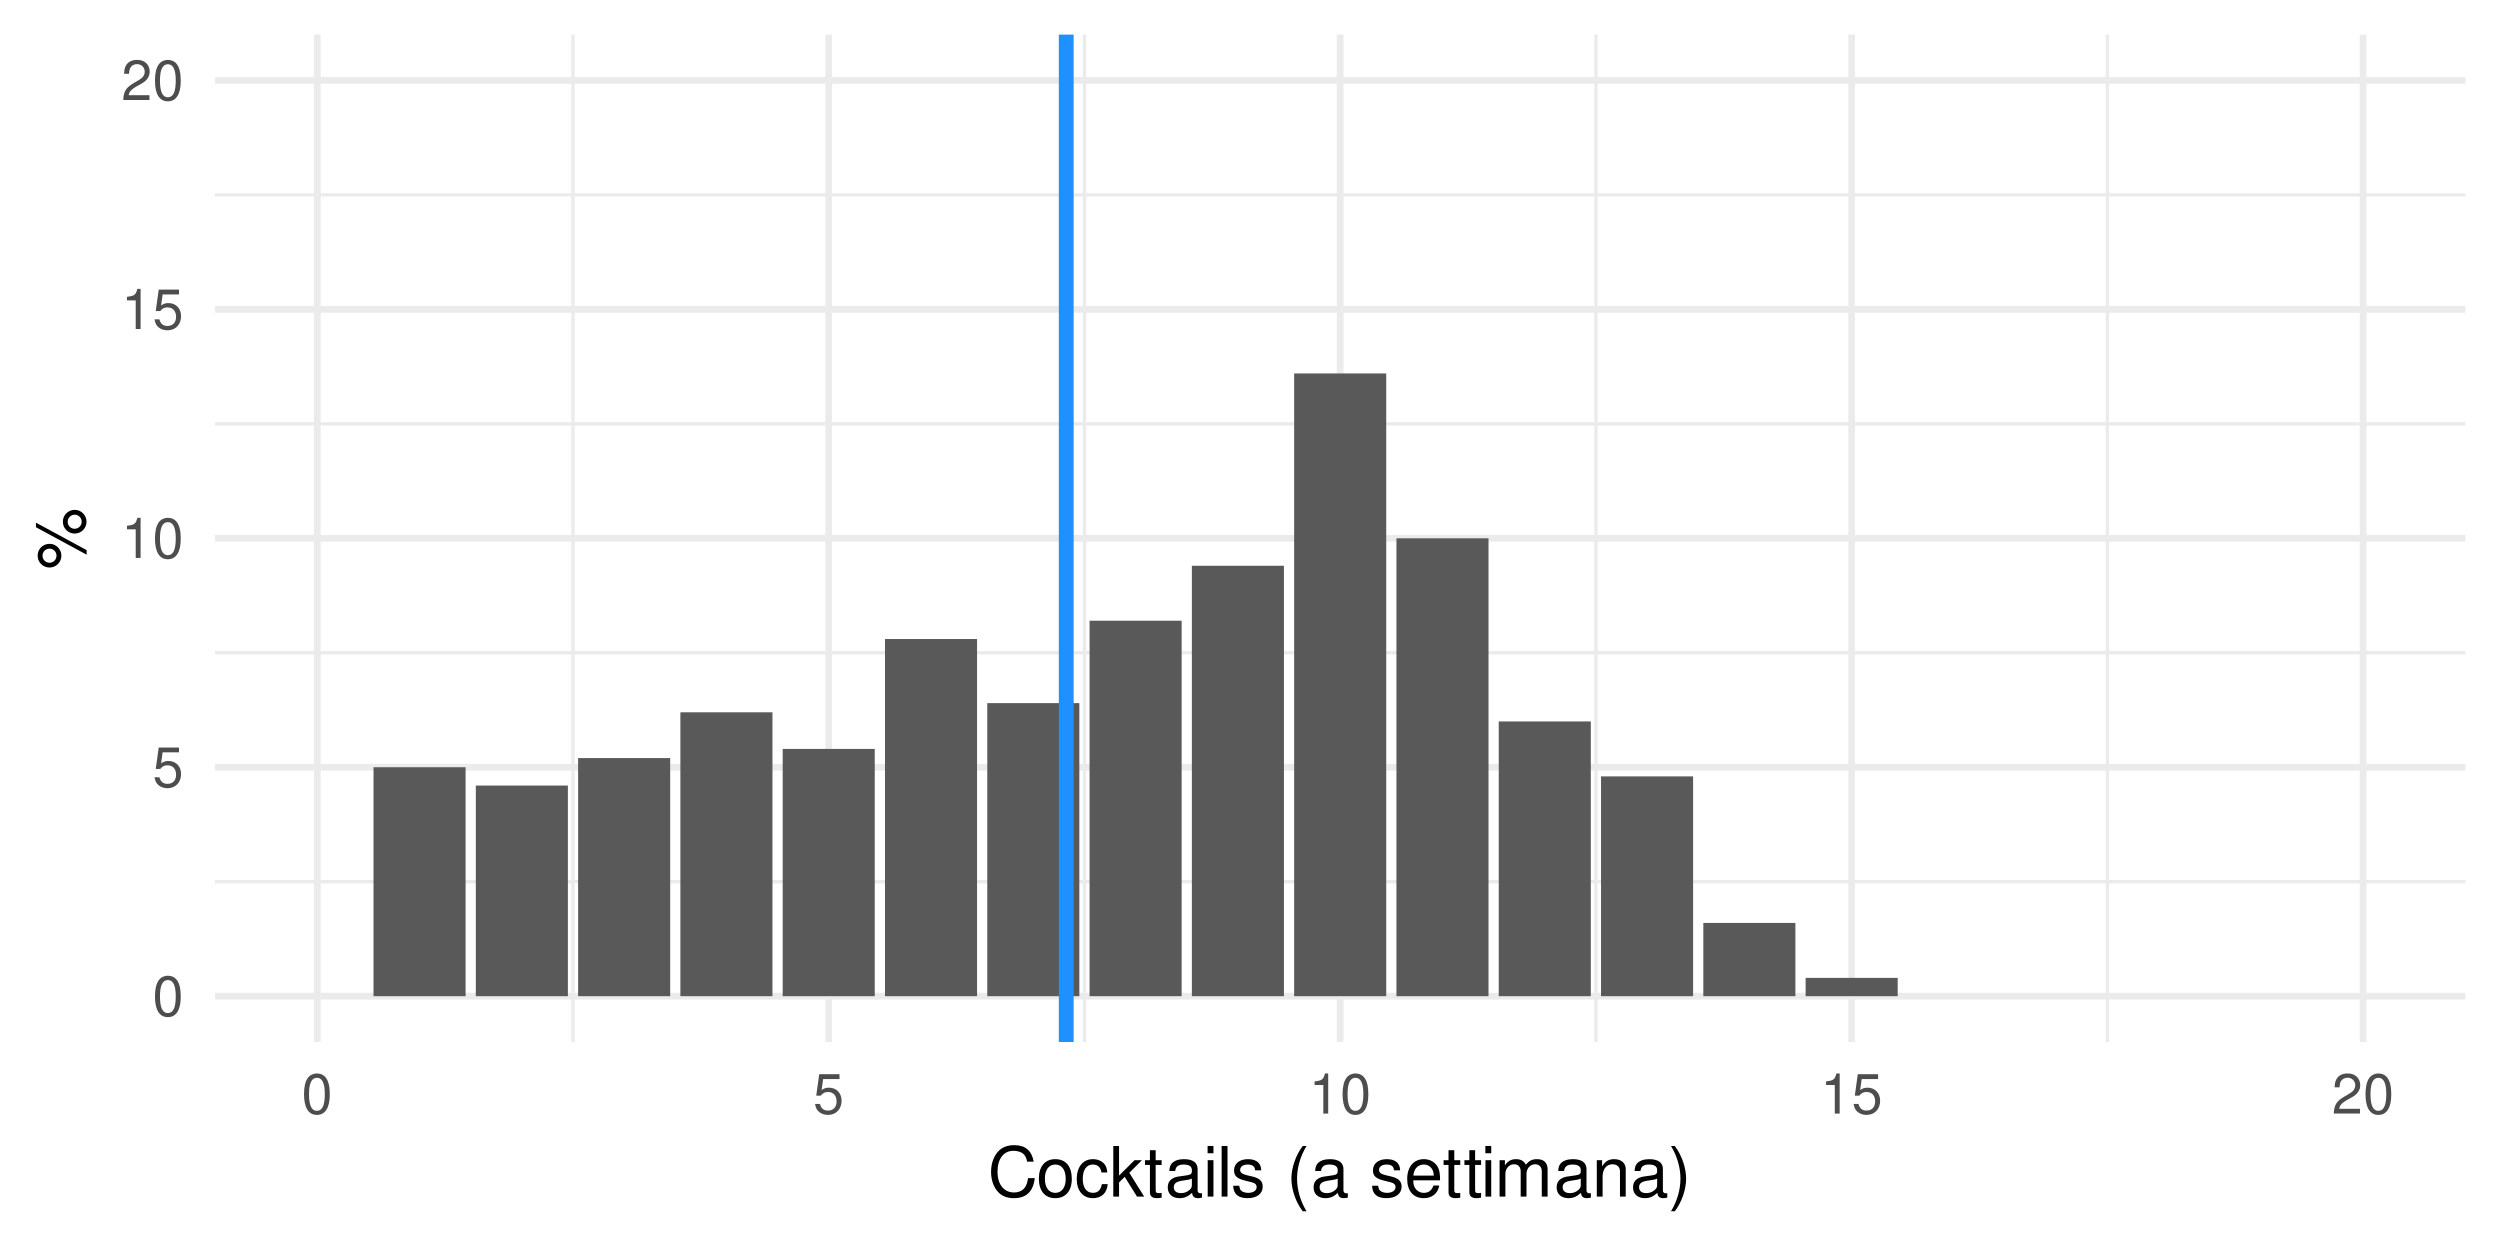
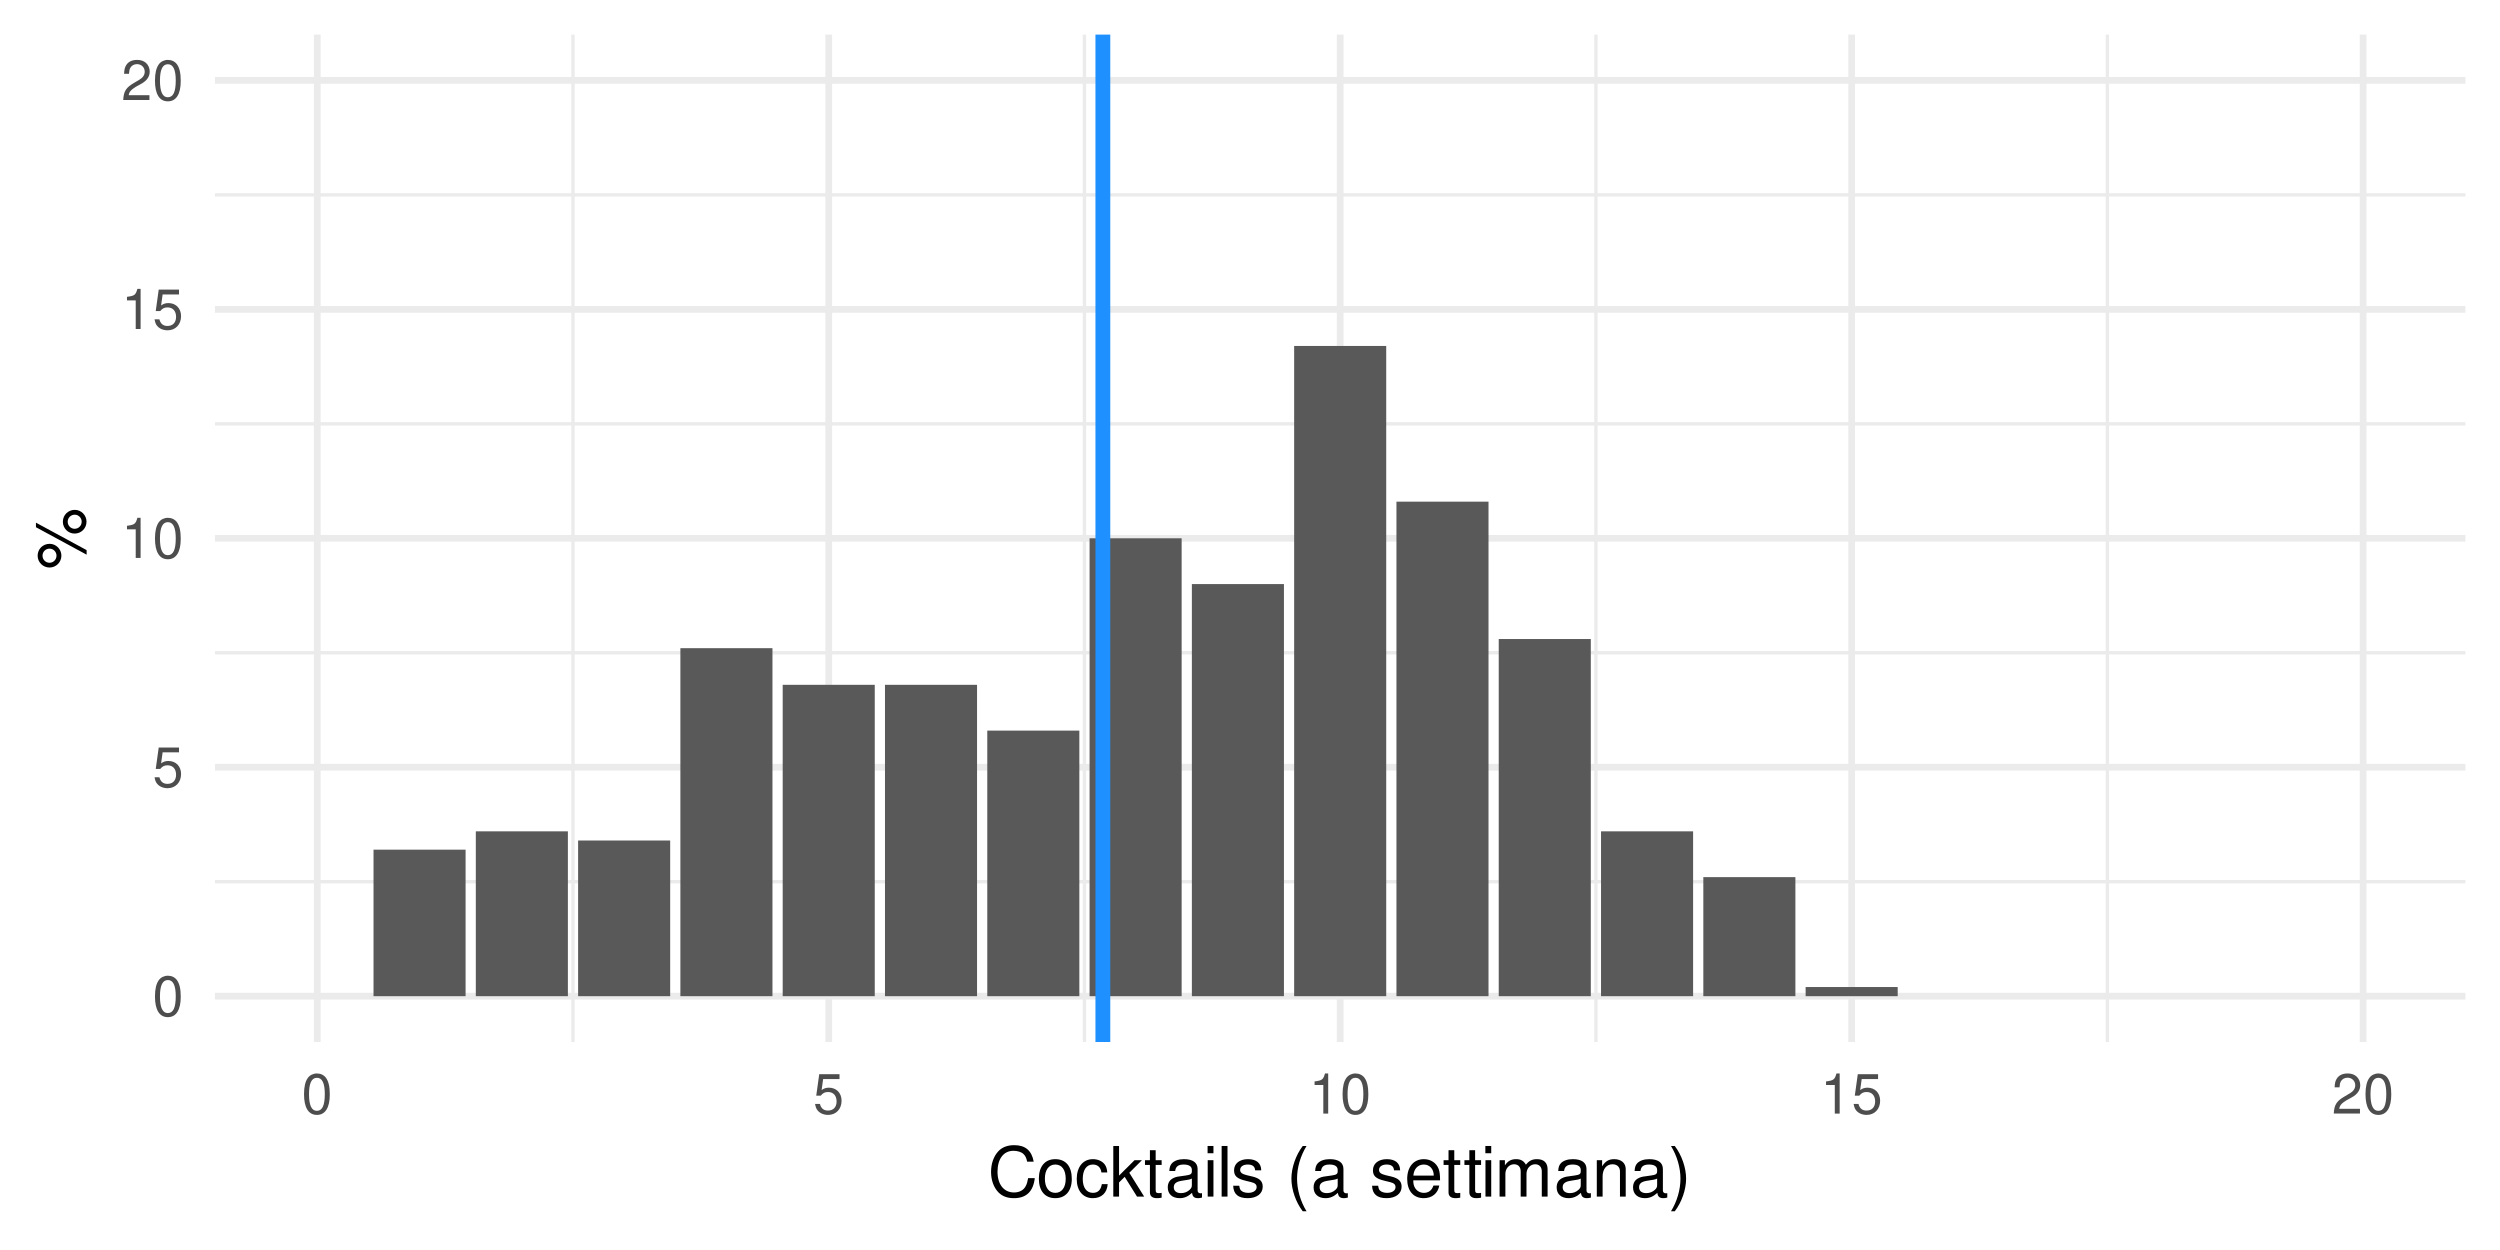
<svg xmlns="http://www.w3.org/2000/svg" xmlns:xlink="http://www.w3.org/1999/xlink" width="720pt" height="360pt" viewBox="0 0 720 360" version="1.1">
  <defs>
    <g>
      <symbol overflow="visible" id="glyph0-0">
        <path style="stroke:none;" d="" />
      </symbol>
      <symbol overflow="visible" id="glyph0-1">
        <path style="stroke:none;" d="M 4.406 -11.562 C 3.344 -11.562 2.391 -11.094 1.797 -10.297 C 1.062 -9.281 0.688 -7.75 0.688 -5.594 C 0.688 -1.703 1.969 0.375 4.406 0.375 C 6.797 0.375 8.109 -1.703 8.109 -5.5 C 8.109 -7.75 7.766 -9.25 7.016 -10.297 C 6.422 -11.109 5.469 -11.562 4.406 -11.562 Z M 4.406 -10.312 C 5.922 -10.312 6.672 -8.766 6.672 -5.625 C 6.672 -2.344 5.938 -0.797 4.375 -0.797 C 2.875 -0.797 2.125 -2.406 2.125 -5.578 C 2.125 -8.766 2.875 -10.312 4.406 -10.312 Z M 4.406 -10.312 " />
      </symbol>
      <symbol overflow="visible" id="glyph0-2">
        <path style="stroke:none;" d="M 7.609 -11.344 L 1.766 -11.344 L 0.906 -5.172 L 2.203 -5.172 C 2.859 -5.953 3.406 -6.219 4.297 -6.219 C 5.828 -6.219 6.766 -5.188 6.766 -3.5 C 6.766 -1.875 5.828 -0.875 4.281 -0.875 C 3.062 -0.875 2.297 -1.5 1.969 -2.781 L 0.562 -2.781 C 0.75 -1.859 0.906 -1.406 1.25 -0.984 C 1.891 -0.125 3.047 0.375 4.312 0.375 C 6.609 0.375 8.203 -1.297 8.203 -3.703 C 8.203 -5.938 6.719 -7.469 4.547 -7.469 C 3.75 -7.469 3.109 -7.266 2.453 -6.781 L 2.891 -9.953 L 7.609 -9.953 Z M 7.609 -11.344 " />
      </symbol>
      <symbol overflow="visible" id="glyph0-3">
        <path style="stroke:none;" d="M 4.141 -8.234 L 4.141 0 L 5.547 0 L 5.547 -11.562 L 4.625 -11.562 C 4.125 -9.797 3.812 -9.547 1.625 -9.266 L 1.625 -8.234 Z M 4.141 -8.234 " />
      </symbol>
      <symbol overflow="visible" id="glyph0-4">
        <path style="stroke:none;" d="M 8.094 -1.391 L 2.125 -1.391 C 2.266 -2.359 2.781 -2.953 4.172 -3.812 L 5.781 -4.703 C 7.359 -5.578 8.172 -6.766 8.172 -8.188 C 8.172 -9.156 7.797 -10.047 7.125 -10.672 C 6.453 -11.281 5.609 -11.562 4.547 -11.562 C 3.109 -11.562 2.031 -11.062 1.406 -10.062 C 1.016 -9.453 0.828 -8.734 0.797 -7.562 L 2.203 -7.562 C 2.25 -8.359 2.359 -8.812 2.547 -9.203 C 2.906 -9.906 3.641 -10.344 4.5 -10.344 C 5.781 -10.344 6.734 -9.406 6.734 -8.156 C 6.734 -7.234 6.203 -6.438 5.203 -5.859 L 3.734 -4.984 C 1.359 -3.625 0.672 -2.547 0.547 -0.016 L 8.094 -0.016 Z M 8.094 -1.391 " />
      </symbol>
      <symbol overflow="visible" id="glyph1-0">
        <path style="stroke:none;" d="" />
      </symbol>
      <symbol overflow="visible" id="glyph1-1">
        <path style="stroke:none;" d="M 13.234 -10.062 C 12.656 -13.266 10.812 -14.812 7.625 -14.812 C 5.656 -14.812 4.078 -14.203 3 -13 C 1.688 -11.562 0.953 -9.484 0.953 -7.125 C 0.953 -4.719 1.703 -2.656 3.062 -1.234 C 4.203 -0.078 5.641 0.453 7.547 0.453 C 11.094 0.453 13.094 -1.453 13.547 -5.312 L 11.625 -5.312 C 11.453 -4.312 11.266 -3.641 10.953 -3.062 C 10.359 -1.859 9.125 -1.188 7.562 -1.188 C 4.656 -1.188 2.812 -3.5 2.812 -7.141 C 2.812 -10.875 4.562 -13.188 7.406 -13.188 C 8.578 -13.188 9.688 -12.844 10.281 -12.266 C 10.812 -11.766 11.125 -11.156 11.344 -10.062 Z M 13.234 -10.062 " />
      </symbol>
      <symbol overflow="visible" id="glyph1-2">
        <path style="stroke:none;" d="M 5.438 -10.781 C 2.484 -10.781 0.719 -8.688 0.719 -5.156 C 0.719 -1.625 2.484 0.453 5.453 0.453 C 8.422 0.453 10.203 -1.641 10.203 -5.078 C 10.203 -8.719 8.484 -10.781 5.438 -10.781 Z M 5.453 -9.234 C 7.344 -9.234 8.453 -7.703 8.453 -5.094 C 8.453 -2.625 7.297 -1.078 5.453 -1.078 C 3.594 -1.078 2.453 -2.625 2.453 -5.156 C 2.453 -7.703 3.594 -9.234 5.453 -9.234 Z M 5.453 -9.234 " />
      </symbol>
      <symbol overflow="visible" id="glyph1-3">
        <path style="stroke:none;" d="M 9.422 -6.953 C 9.344 -7.984 9.125 -8.641 8.719 -9.219 C 8 -10.203 6.734 -10.781 5.281 -10.781 C 2.438 -10.781 0.625 -8.547 0.625 -5.062 C 0.625 -1.688 2.422 0.453 5.266 0.453 C 7.766 0.453 9.344 -1.047 9.547 -3.594 L 7.859 -3.594 C 7.578 -1.922 6.719 -1.078 5.297 -1.078 C 3.453 -1.078 2.359 -2.578 2.359 -5.062 C 2.359 -7.688 3.438 -9.234 5.266 -9.234 C 6.656 -9.234 7.547 -8.422 7.734 -6.953 Z M 9.422 -6.953 " />
      </symbol>
      <symbol overflow="visible" id="glyph1-4">
        <path style="stroke:none;" d="M 2.812 -14.578 L 1.156 -14.578 L 1.156 0 L 2.812 0 L 2.812 -4.078 L 4.438 -5.688 L 7.984 0 L 10.047 0 L 5.766 -6.859 L 9.406 -10.484 L 7.266 -10.484 L 2.812 -6.047 Z M 2.812 -14.578 " />
      </symbol>
      <symbol overflow="visible" id="glyph1-5">
        <path style="stroke:none;" d="M 5.078 -10.484 L 3.359 -10.484 L 3.359 -13.359 L 1.703 -13.359 L 1.703 -10.484 L 0.281 -10.484 L 0.281 -9.125 L 1.703 -9.125 L 1.703 -1.203 C 1.703 -0.125 2.422 0.453 3.719 0.453 C 4.156 0.453 4.516 0.422 5.078 0.312 L 5.078 -1.078 C 4.844 -1.016 4.625 -1 4.281 -1 C 3.562 -1 3.359 -1.203 3.359 -1.938 L 3.359 -9.125 L 5.078 -9.125 Z M 5.078 -10.484 " />
      </symbol>
      <symbol overflow="visible" id="glyph1-6">
        <path style="stroke:none;" d="M 10.703 -0.984 C 10.516 -0.938 10.438 -0.938 10.344 -0.938 C 9.766 -0.938 9.438 -1.234 9.438 -1.766 L 9.438 -7.922 C 9.438 -9.781 8.078 -10.781 5.5 -10.781 C 3.953 -10.781 2.734 -10.344 2.016 -9.562 C 1.547 -9.016 1.344 -8.422 1.297 -7.375 L 2.984 -7.375 C 3.125 -8.656 3.875 -9.234 5.438 -9.234 C 6.953 -9.234 7.781 -8.688 7.781 -7.688 L 7.781 -7.234 C 7.766 -6.516 7.406 -6.266 6.047 -6.078 C 3.688 -5.781 3.312 -5.703 2.688 -5.438 C 1.453 -4.922 0.844 -4 0.844 -2.641 C 0.844 -0.734 2.156 0.453 4.281 0.453 C 5.594 0.453 6.656 0 7.844 -1.078 C 7.953 0 8.484 0.453 9.562 0.453 C 9.922 0.453 10.141 0.422 10.703 0.281 Z M 7.781 -3.297 C 7.781 -2.734 7.625 -2.406 7.125 -1.938 C 6.438 -1.312 5.625 -1 4.641 -1 C 3.344 -1 2.578 -1.625 2.578 -2.688 C 2.578 -3.781 3.297 -4.344 5.094 -4.594 C 6.875 -4.844 7.219 -4.922 7.781 -5.188 Z M 7.781 -3.297 " />
      </symbol>
      <symbol overflow="visible" id="glyph1-7">
        <path style="stroke:none;" d="M 3 -10.484 L 1.344 -10.484 L 1.344 0 L 3 0 Z M 3 -14.578 L 1.312 -14.578 L 1.312 -12.484 L 3 -12.484 Z M 3 -14.578 " />
      </symbol>
      <symbol overflow="visible" id="glyph1-8">
        <path style="stroke:none;" d="M 3.047 -14.578 L 1.359 -14.578 L 1.359 0 L 3.047 0 Z M 3.047 -14.578 " />
      </symbol>
      <symbol overflow="visible" id="glyph1-9">
        <path style="stroke:none;" d="M 8.766 -7.562 C 8.734 -9.625 7.375 -10.781 4.953 -10.781 C 2.516 -10.781 0.938 -9.516 0.938 -7.578 C 0.938 -5.938 1.781 -5.156 4.266 -4.562 L 5.812 -4.188 C 6.984 -3.906 7.438 -3.484 7.438 -2.734 C 7.438 -1.734 6.453 -1.078 5 -1.078 C 4.094 -1.078 3.344 -1.344 2.922 -1.781 C 2.656 -2.078 2.547 -2.375 2.438 -3.125 L 0.688 -3.125 C 0.766 -0.703 2.125 0.453 4.859 0.453 C 7.5 0.453 9.188 -0.844 9.188 -2.859 C 9.188 -4.422 8.297 -5.281 6.219 -5.781 L 4.625 -6.156 C 3.266 -6.484 2.688 -6.922 2.688 -7.656 C 2.688 -8.641 3.547 -9.234 4.906 -9.234 C 6.234 -9.234 6.953 -8.656 7 -7.562 Z M 8.766 -7.562 " />
      </symbol>
      <symbol overflow="visible" id="glyph1-10">
        <path style="stroke:none;" d="" />
      </symbol>
      <symbol overflow="visible" id="glyph1-11">
        <path style="stroke:none;" d="M 4.719 -14.578 C 2.719 -11.953 1.453 -8.312 1.453 -5.188 C 1.453 -2.016 2.719 1.625 4.719 4.234 L 5.812 4.234 C 4.062 1.375 3.078 -1.984 3.078 -5.188 C 3.078 -8.359 4.062 -11.734 5.812 -14.578 Z M 4.719 -14.578 " />
      </symbol>
      <symbol overflow="visible" id="glyph1-12">
        <path style="stroke:none;" d="M 10.266 -4.688 C 10.266 -6.281 10.141 -7.234 9.844 -8.016 C 9.156 -9.734 7.562 -10.781 5.594 -10.781 C 2.688 -10.781 0.797 -8.562 0.797 -5.094 C 0.797 -1.641 2.594 0.453 5.562 0.453 C 7.953 0.453 9.625 -0.906 10.047 -3.188 L 8.359 -3.188 C 7.906 -1.797 6.953 -1.078 5.625 -1.078 C 4.562 -1.078 3.656 -1.562 3.094 -2.438 C 2.703 -3.047 2.562 -3.641 2.547 -4.688 Z M 2.578 -6.047 C 2.719 -7.984 3.906 -9.234 5.578 -9.234 C 7.281 -9.234 8.453 -7.922 8.453 -6.047 Z M 2.578 -6.047 " />
      </symbol>
      <symbol overflow="visible" id="glyph1-13">
        <path style="stroke:none;" d="M 1.406 -10.484 L 1.406 0 L 3.078 0 L 3.078 -6.578 C 3.078 -8.094 4.188 -9.312 5.547 -9.312 C 6.781 -9.312 7.484 -8.562 7.484 -7.219 L 7.484 0 L 9.156 0 L 9.156 -6.578 C 9.156 -8.094 10.266 -9.312 11.625 -9.312 C 12.844 -9.312 13.562 -8.547 13.562 -7.219 L 13.562 0 L 15.234 0 L 15.234 -7.859 C 15.234 -9.734 14.156 -10.781 12.203 -10.781 C 10.797 -10.781 9.953 -10.359 8.984 -9.188 C 8.359 -10.297 7.516 -10.781 6.156 -10.781 C 4.766 -10.781 3.812 -10.266 2.938 -9 L 2.938 -10.484 Z M 1.406 -10.484 " />
      </symbol>
      <symbol overflow="visible" id="glyph1-14">
        <path style="stroke:none;" d="M 1.406 -10.484 L 1.406 0 L 3.078 0 L 3.078 -5.781 C 3.078 -7.922 4.203 -9.312 5.922 -9.312 C 7.234 -9.312 8.078 -8.516 8.078 -7.266 L 8.078 0 L 9.734 0 L 9.734 -7.922 C 9.734 -9.656 8.438 -10.781 6.422 -10.781 C 4.859 -10.781 3.859 -10.188 2.938 -8.719 L 2.938 -10.484 Z M 1.406 -10.484 " />
      </symbol>
      <symbol overflow="visible" id="glyph1-15">
        <path style="stroke:none;" d="M 1.859 4.234 C 3.859 1.625 5.125 -2.016 5.125 -5.156 C 5.125 -8.312 3.859 -11.953 1.859 -14.578 L 0.766 -14.578 C 2.516 -11.719 3.5 -8.359 3.5 -5.156 C 3.5 -1.984 2.516 1.406 0.766 4.234 Z M 1.859 4.234 " />
      </symbol>
      <symbol overflow="visible" id="glyph2-0">
        <path style="stroke:none;" d="" />
      </symbol>
      <symbol overflow="visible" id="glyph2-1">
        <path style="stroke:none;" d="M -13.703 -3.984 C -13.703 -2.094 -12.156 -0.578 -10.281 -0.578 C -8.406 -0.578 -6.859 -2.094 -6.859 -4 C -6.859 -5.859 -8.406 -7.406 -10.234 -7.406 C -12.188 -7.406 -13.703 -5.906 -13.703 -3.984 Z M -12.297 -3.984 C -12.297 -5.125 -11.406 -6.016 -10.266 -6.016 C -9.156 -6.016 -8.266 -5.094 -8.266 -4 C -8.266 -2.875 -9.156 -1.953 -10.281 -1.953 C -11.406 -1.953 -12.297 -2.859 -12.297 -3.984 Z M -14.188 -12.188 L 0.406 -4.281 L 0.406 -5.594 L -14.188 -13.5 Z M -6.438 -13.766 C -6.438 -11.875 -4.922 -10.359 -3.047 -10.359 C -1.141 -10.359 0.375 -11.875 0.375 -13.781 C 0.375 -15.641 -1.141 -17.188 -3 -17.188 C -4.922 -17.188 -6.438 -15.688 -6.438 -13.766 Z M -5.047 -13.766 C -5.047 -14.906 -4.141 -15.797 -3 -15.797 C -1.922 -15.797 -1.016 -14.875 -1.016 -13.781 C -1.016 -12.641 -1.922 -11.734 -3.047 -11.734 C -4.141 -11.734 -5.047 -12.641 -5.047 -13.766 Z M -5.047 -13.766 " />
      </symbol>
    </g>
    <clipPath id="clip1">
      <path d="M 61.91 253 L 710.039 253 L 710.039 255 L 61.91 255 Z M 61.91 253 " />
    </clipPath>
    <clipPath id="clip2">
      <path d="M 61.91 187 L 710.039 187 L 710.039 189 L 61.91 189 Z M 61.91 187 " />
    </clipPath>
    <clipPath id="clip3">
      <path d="M 61.91 121 L 710.039 121 L 710.039 123 L 61.91 123 Z M 61.91 121 " />
    </clipPath>
    <clipPath id="clip4">
      <path d="M 61.91 55 L 710.039 55 L 710.039 57 L 61.91 57 Z M 61.91 55 " />
    </clipPath>
    <clipPath id="clip5">
      <path d="M 164 9.961 L 166 9.961 L 166 300.09 L 164 300.09 Z M 164 9.961 " />
    </clipPath>
    <clipPath id="clip6">
      <path d="M 311 9.961 L 313 9.961 L 313 300.09 L 311 300.09 Z M 311 9.961 " />
    </clipPath>
    <clipPath id="clip7">
      <path d="M 459 9.961 L 461 9.961 L 461 300.09 L 459 300.09 Z M 459 9.961 " />
    </clipPath>
    <clipPath id="clip8">
      <path d="M 606 9.961 L 608 9.961 L 608 300.09 L 606 300.09 Z M 606 9.961 " />
    </clipPath>
    <clipPath id="clip9">
      <path d="M 61.91 285 L 710.039 285 L 710.039 288 L 61.91 288 Z M 61.91 285 " />
    </clipPath>
    <clipPath id="clip10">
      <path d="M 61.91 219 L 710.039 219 L 710.039 222 L 61.91 222 Z M 61.91 219 " />
    </clipPath>
    <clipPath id="clip11">
      <path d="M 61.91 154 L 710.039 154 L 710.039 156 L 61.91 156 Z M 61.91 154 " />
    </clipPath>
    <clipPath id="clip12">
      <path d="M 61.91 88 L 710.039 88 L 710.039 91 L 61.91 91 Z M 61.91 88 " />
    </clipPath>
    <clipPath id="clip13">
      <path d="M 61.91 22 L 710.039 22 L 710.039 25 L 61.91 25 Z M 61.91 22 " />
    </clipPath>
    <clipPath id="clip14">
      <path d="M 90 9.961 L 93 9.961 L 93 300.09 L 90 300.09 Z M 90 9.961 " />
    </clipPath>
    <clipPath id="clip15">
      <path d="M 237 9.961 L 240 9.961 L 240 300.09 L 237 300.09 Z M 237 9.961 " />
    </clipPath>
    <clipPath id="clip16">
      <path d="M 385 9.961 L 387 9.961 L 387 300.09 L 385 300.09 Z M 385 9.961 " />
    </clipPath>
    <clipPath id="clip17">
      <path d="M 532 9.961 L 535 9.961 L 535 300.09 L 532 300.09 Z M 532 9.961 " />
    </clipPath>
    <clipPath id="clip18">
      <path d="M 679 9.961 L 682 9.961 L 682 300.09 L 679 300.09 Z M 679 9.961 " />
    </clipPath>
    <clipPath id="clip19">
-       <path d="M 304 9.961 L 310 9.961 L 310 300.09 L 304 300.09 Z M 304 9.961 " />
+       <path d="M 315 9.961 L 320 9.961 L 320 300.09 L 315 300.09 Z M 315 9.961 " />
    </clipPath>
  </defs>
  <g id="surface50">
    <rect x="0" y="0" width="720" height="360" style="fill:rgb(100%,100%,100%);fill-opacity:1;stroke:none;" />
    <rect x="0" y="0" width="720" height="360" style="fill:rgb(100%,100%,100%);fill-opacity:1;stroke:none;" />
    <g clip-path="url(#clip1)" clip-rule="nonzero">
      <path style="fill:none;stroke-width:0.97;stroke-linecap:butt;stroke-linejoin:round;stroke:rgb(92.157%,92.157%,92.157%);stroke-opacity:1;stroke-miterlimit:10;" d="M 61.91 253.934 L 710.039 253.934 " />
    </g>
    <g clip-path="url(#clip2)" clip-rule="nonzero">
      <path style="fill:none;stroke-width:0.97;stroke-linecap:butt;stroke-linejoin:round;stroke:rgb(92.157%,92.157%,92.157%);stroke-opacity:1;stroke-miterlimit:10;" d="M 61.91 187.996 L 710.039 187.996 " />
    </g>
    <g clip-path="url(#clip3)" clip-rule="nonzero">
      <path style="fill:none;stroke-width:0.97;stroke-linecap:butt;stroke-linejoin:round;stroke:rgb(92.157%,92.157%,92.157%);stroke-opacity:1;stroke-miterlimit:10;" d="M 61.91 122.059 L 710.039 122.059 " />
    </g>
    <g clip-path="url(#clip4)" clip-rule="nonzero">
      <path style="fill:none;stroke-width:0.97;stroke-linecap:butt;stroke-linejoin:round;stroke:rgb(92.157%,92.157%,92.157%);stroke-opacity:1;stroke-miterlimit:10;" d="M 61.91 56.121 L 710.039 56.121 " />
    </g>
    <g clip-path="url(#clip5)" clip-rule="nonzero">
      <path style="fill:none;stroke-width:0.97;stroke-linecap:butt;stroke-linejoin:round;stroke:rgb(92.157%,92.157%,92.157%);stroke-opacity:1;stroke-miterlimit:10;" d="M 165.02 300.09 L 165.02 9.961 " />
    </g>
    <g clip-path="url(#clip6)" clip-rule="nonzero">
      <path style="fill:none;stroke-width:0.97;stroke-linecap:butt;stroke-linejoin:round;stroke:rgb(92.157%,92.157%,92.157%);stroke-opacity:1;stroke-miterlimit:10;" d="M 312.324 300.09 L 312.324 9.961 " />
    </g>
    <g clip-path="url(#clip7)" clip-rule="nonzero">
      <path style="fill:none;stroke-width:0.97;stroke-linecap:butt;stroke-linejoin:round;stroke:rgb(92.157%,92.157%,92.157%);stroke-opacity:1;stroke-miterlimit:10;" d="M 459.625 300.09 L 459.625 9.961 " />
    </g>
    <g clip-path="url(#clip8)" clip-rule="nonzero">
      <path style="fill:none;stroke-width:0.97;stroke-linecap:butt;stroke-linejoin:round;stroke:rgb(92.157%,92.157%,92.157%);stroke-opacity:1;stroke-miterlimit:10;" d="M 606.926 300.09 L 606.926 9.961 " />
    </g>
    <g clip-path="url(#clip9)" clip-rule="nonzero">
      <path style="fill:none;stroke-width:1.94;stroke-linecap:butt;stroke-linejoin:round;stroke:rgb(92.157%,92.157%,92.157%);stroke-opacity:1;stroke-miterlimit:10;" d="M 61.91 286.902 L 710.039 286.902 " />
    </g>
    <g clip-path="url(#clip10)" clip-rule="nonzero">
      <path style="fill:none;stroke-width:1.94;stroke-linecap:butt;stroke-linejoin:round;stroke:rgb(92.157%,92.157%,92.157%);stroke-opacity:1;stroke-miterlimit:10;" d="M 61.91 220.965 L 710.039 220.965 " />
    </g>
    <g clip-path="url(#clip11)" clip-rule="nonzero">
      <path style="fill:none;stroke-width:1.94;stroke-linecap:butt;stroke-linejoin:round;stroke:rgb(92.157%,92.157%,92.157%);stroke-opacity:1;stroke-miterlimit:10;" d="M 61.91 155.027 L 710.039 155.027 " />
    </g>
    <g clip-path="url(#clip12)" clip-rule="nonzero">
      <path style="fill:none;stroke-width:1.94;stroke-linecap:butt;stroke-linejoin:round;stroke:rgb(92.157%,92.157%,92.157%);stroke-opacity:1;stroke-miterlimit:10;" d="M 61.91 89.09 L 710.039 89.09 " />
    </g>
    <g clip-path="url(#clip13)" clip-rule="nonzero">
      <path style="fill:none;stroke-width:1.94;stroke-linecap:butt;stroke-linejoin:round;stroke:rgb(92.157%,92.157%,92.157%);stroke-opacity:1;stroke-miterlimit:10;" d="M 61.91 23.148 L 710.039 23.148 " />
    </g>
    <g clip-path="url(#clip14)" clip-rule="nonzero">
      <path style="fill:none;stroke-width:1.94;stroke-linecap:butt;stroke-linejoin:round;stroke:rgb(92.157%,92.157%,92.157%);stroke-opacity:1;stroke-miterlimit:10;" d="M 91.371 300.09 L 91.371 9.961 " />
    </g>
    <g clip-path="url(#clip15)" clip-rule="nonzero">
      <path style="fill:none;stroke-width:1.94;stroke-linecap:butt;stroke-linejoin:round;stroke:rgb(92.157%,92.157%,92.157%);stroke-opacity:1;stroke-miterlimit:10;" d="M 238.672 300.09 L 238.672 9.961 " />
    </g>
    <g clip-path="url(#clip16)" clip-rule="nonzero">
      <path style="fill:none;stroke-width:1.94;stroke-linecap:butt;stroke-linejoin:round;stroke:rgb(92.157%,92.157%,92.157%);stroke-opacity:1;stroke-miterlimit:10;" d="M 385.973 300.09 L 385.973 9.961 " />
    </g>
    <g clip-path="url(#clip17)" clip-rule="nonzero">
      <path style="fill:none;stroke-width:1.94;stroke-linecap:butt;stroke-linejoin:round;stroke:rgb(92.157%,92.157%,92.157%);stroke-opacity:1;stroke-miterlimit:10;" d="M 533.277 300.09 L 533.277 9.961 " />
    </g>
    <g clip-path="url(#clip18)" clip-rule="nonzero">
      <path style="fill:none;stroke-width:1.94;stroke-linecap:butt;stroke-linejoin:round;stroke:rgb(92.157%,92.157%,92.157%);stroke-opacity:1;stroke-miterlimit:10;" d="M 680.578 300.09 L 680.578 9.961 " />
    </g>
-     <path style=" stroke:none;fill-rule:nonzero;fill:rgb(34.902%,34.902%,34.902%);fill-opacity:1;" d="M 107.574 286.902 L 134.09 286.902 L 134.09 220.965 L 107.574 220.965 Z M 107.574 286.902 " />
-     <path style=" stroke:none;fill-rule:nonzero;fill:rgb(34.902%,34.902%,34.902%);fill-opacity:1;" d="M 137.035 286.902 L 163.551 286.902 L 163.551 226.238 L 137.035 226.238 Z M 137.035 286.902 " />
-     <path style=" stroke:none;fill-rule:nonzero;fill:rgb(34.902%,34.902%,34.902%);fill-opacity:1;" d="M 166.496 286.902 L 193.012 286.902 L 193.012 218.328 L 166.496 218.328 Z M 166.496 286.902 " />
-     <path style=" stroke:none;fill-rule:nonzero;fill:rgb(34.902%,34.902%,34.902%);fill-opacity:1;" d="M 195.953 286.902 L 222.469 286.902 L 222.469 205.141 L 195.953 205.141 Z M 195.953 286.902 " />
-     <path style=" stroke:none;fill-rule:nonzero;fill:rgb(34.902%,34.902%,34.902%);fill-opacity:1;" d="M 225.414 286.902 L 251.93 286.902 L 251.93 215.688 L 225.414 215.688 Z M 225.414 286.902 " />
-     <path style=" stroke:none;fill-rule:nonzero;fill:rgb(34.902%,34.902%,34.902%);fill-opacity:1;" d="M 254.875 286.902 L 281.391 286.902 L 281.391 184.039 L 254.875 184.039 Z M 254.875 286.902 " />
-     <path style=" stroke:none;fill-rule:nonzero;fill:rgb(34.902%,34.902%,34.902%);fill-opacity:1;" d="M 284.336 286.902 L 310.852 286.902 L 310.852 202.5 L 284.336 202.5 Z M 284.336 286.902 " />
-     <path style=" stroke:none;fill-rule:nonzero;fill:rgb(34.902%,34.902%,34.902%);fill-opacity:1;" d="M 313.797 286.902 L 340.312 286.902 L 340.312 178.766 L 313.797 178.766 Z M 313.797 286.902 " />
-     <path style=" stroke:none;fill-rule:nonzero;fill:rgb(34.902%,34.902%,34.902%);fill-opacity:1;" d="M 343.258 286.902 L 369.773 286.902 L 369.773 162.938 L 343.258 162.938 Z M 343.258 286.902 " />
-     <path style=" stroke:none;fill-rule:nonzero;fill:rgb(34.902%,34.902%,34.902%);fill-opacity:1;" d="M 372.715 286.902 L 399.23 286.902 L 399.23 107.551 L 372.715 107.551 Z M 372.715 286.902 " />
-     <path style=" stroke:none;fill-rule:nonzero;fill:rgb(34.902%,34.902%,34.902%);fill-opacity:1;" d="M 402.176 286.902 L 428.691 286.902 L 428.691 155.027 L 402.176 155.027 Z M 402.176 286.902 " />
-     <path style=" stroke:none;fill-rule:nonzero;fill:rgb(34.902%,34.902%,34.902%);fill-opacity:1;" d="M 431.637 286.902 L 458.152 286.902 L 458.152 207.777 L 431.637 207.777 Z M 431.637 286.902 " />
-     <path style=" stroke:none;fill-rule:nonzero;fill:rgb(34.902%,34.902%,34.902%);fill-opacity:1;" d="M 461.098 286.902 L 487.613 286.902 L 487.613 223.602 L 461.098 223.602 Z M 461.098 286.902 " />
-     <path style=" stroke:none;fill-rule:nonzero;fill:rgb(34.902%,34.902%,34.902%);fill-opacity:1;" d="M 490.559 286.902 L 517.074 286.902 L 517.074 265.801 L 490.559 265.801 Z M 490.559 286.902 " />
-     <path style=" stroke:none;fill-rule:nonzero;fill:rgb(34.902%,34.902%,34.902%);fill-opacity:1;" d="M 520.02 286.902 L 546.535 286.902 L 546.535 281.629 L 520.02 281.629 Z M 520.02 286.902 " />
+     <path style=" stroke:none;fill-rule:nonzero;fill:rgb(34.902%,34.902%,34.902%);fill-opacity:1;" d="M 107.574 286.902 L 134.09 286.902 L 134.09 244.703 L 107.574 244.703 Z M 107.574 286.902 " />
+     <path style=" stroke:none;fill-rule:nonzero;fill:rgb(34.902%,34.902%,34.902%);fill-opacity:1;" d="M 137.035 286.902 L 163.551 286.902 L 163.551 239.426 L 137.035 239.426 Z M 137.035 286.902 " />
+     <path style=" stroke:none;fill-rule:nonzero;fill:rgb(34.902%,34.902%,34.902%);fill-opacity:1;" d="M 166.496 286.902 L 193.012 286.902 L 193.012 242.066 L 166.496 242.066 Z M 166.496 286.902 " />
+     <path style=" stroke:none;fill-rule:nonzero;fill:rgb(34.902%,34.902%,34.902%);fill-opacity:1;" d="M 195.953 286.902 L 222.469 286.902 L 222.469 186.676 L 195.953 186.676 Z M 195.953 286.902 " />
+     <path style=" stroke:none;fill-rule:nonzero;fill:rgb(34.902%,34.902%,34.902%);fill-opacity:1;" d="M 225.414 286.902 L 251.93 286.902 L 251.93 197.227 L 225.414 197.227 Z M 225.414 286.902 " />
+     <path style=" stroke:none;fill-rule:nonzero;fill:rgb(34.902%,34.902%,34.902%);fill-opacity:1;" d="M 254.875 286.902 L 281.391 286.902 L 281.391 197.227 L 254.875 197.227 Z M 254.875 286.902 " />
+     <path style=" stroke:none;fill-rule:nonzero;fill:rgb(34.902%,34.902%,34.902%);fill-opacity:1;" d="M 284.336 286.902 L 310.852 286.902 L 310.852 210.414 L 284.336 210.414 Z M 284.336 286.902 " />
+     <path style=" stroke:none;fill-rule:nonzero;fill:rgb(34.902%,34.902%,34.902%);fill-opacity:1;" d="M 313.797 286.902 L 340.312 286.902 L 340.312 155.027 L 313.797 155.027 Z M 313.797 286.902 " />
+     <path style=" stroke:none;fill-rule:nonzero;fill:rgb(34.902%,34.902%,34.902%);fill-opacity:1;" d="M 343.258 286.902 L 369.773 286.902 L 369.773 168.215 L 343.258 168.215 Z M 343.258 286.902 " />
+     <path style=" stroke:none;fill-rule:nonzero;fill:rgb(34.902%,34.902%,34.902%);fill-opacity:1;" d="M 372.715 286.902 L 399.23 286.902 L 399.23 99.637 L 372.715 99.637 Z M 372.715 286.902 " />
+     <path style=" stroke:none;fill-rule:nonzero;fill:rgb(34.902%,34.902%,34.902%);fill-opacity:1;" d="M 402.176 286.902 L 428.691 286.902 L 428.691 144.477 L 402.176 144.477 Z M 402.176 286.902 " />
+     <path style=" stroke:none;fill-rule:nonzero;fill:rgb(34.902%,34.902%,34.902%);fill-opacity:1;" d="M 431.637 286.902 L 458.152 286.902 L 458.152 184.039 L 431.637 184.039 Z M 431.637 286.902 " />
+     <path style=" stroke:none;fill-rule:nonzero;fill:rgb(34.902%,34.902%,34.902%);fill-opacity:1;" d="M 461.098 286.902 L 487.613 286.902 L 487.613 239.426 L 461.098 239.426 Z M 461.098 286.902 " />
+     <path style=" stroke:none;fill-rule:nonzero;fill:rgb(34.902%,34.902%,34.902%);fill-opacity:1;" d="M 490.559 286.902 L 517.074 286.902 L 517.074 252.613 L 490.559 252.613 Z M 490.559 286.902 " />
+     <path style=" stroke:none;fill-rule:nonzero;fill:rgb(34.902%,34.902%,34.902%);fill-opacity:1;" d="M 520.02 286.902 L 546.535 286.902 L 546.535 284.266 L 520.02 284.266 Z M 520.02 286.902 " />
    <g clip-path="url(#clip19)" clip-rule="nonzero">
-       <path style="fill:none;stroke-width:4.268;stroke-linecap:butt;stroke-linejoin:round;stroke:rgb(11.765%,56.471%,100%);stroke-opacity:1;stroke-miterlimit:10;" d="M 307.078 300.09 L 307.078 9.961 " />
+       <path style="fill:none;stroke-width:4.268;stroke-linecap:butt;stroke-linejoin:round;stroke:rgb(11.765%,56.471%,100%);stroke-opacity:1;stroke-miterlimit:10;" d="M 317.625 300.09 L 317.625 9.961 " />
    </g>
    <g style="fill:rgb(30.196%,30.196%,30.196%);fill-opacity:1;">
      <use xlink:href="#glyph0-1" x="43.945" y="292.566" />
    </g>
    <g style="fill:rgb(30.196%,30.196%,30.196%);fill-opacity:1;">
      <use xlink:href="#glyph0-2" x="43.945" y="226.629" />
    </g>
    <g style="fill:rgb(30.196%,30.196%,30.196%);fill-opacity:1;">
      <use xlink:href="#glyph0-3" x="34.945" y="160.691" />
      <use xlink:href="#glyph0-1" x="43.945" y="160.691" />
    </g>
    <g style="fill:rgb(30.196%,30.196%,30.196%);fill-opacity:1;">
      <use xlink:href="#glyph0-3" x="34.945" y="94.754" />
      <use xlink:href="#glyph0-2" x="43.945" y="94.754" />
    </g>
    <g style="fill:rgb(30.196%,30.196%,30.196%);fill-opacity:1;">
      <use xlink:href="#glyph0-4" x="34.945" y="28.812" />
      <use xlink:href="#glyph0-1" x="43.945" y="28.812" />
    </g>
    <g style="fill:rgb(30.196%,30.196%,30.196%);fill-opacity:1;">
      <use xlink:href="#glyph0-1" x="86.871" y="320.719" />
    </g>
    <g style="fill:rgb(30.196%,30.196%,30.196%);fill-opacity:1;">
      <use xlink:href="#glyph0-2" x="234.172" y="320.719" />
    </g>
    <g style="fill:rgb(30.196%,30.196%,30.196%);fill-opacity:1;">
      <use xlink:href="#glyph0-3" x="376.973" y="320.719" />
      <use xlink:href="#glyph0-1" x="385.973" y="320.719" />
    </g>
    <g style="fill:rgb(30.196%,30.196%,30.196%);fill-opacity:1;">
      <use xlink:href="#glyph0-3" x="524.277" y="320.719" />
      <use xlink:href="#glyph0-2" x="533.277" y="320.719" />
    </g>
    <g style="fill:rgb(30.196%,30.196%,30.196%);fill-opacity:1;">
      <use xlink:href="#glyph0-4" x="671.578" y="320.719" />
      <use xlink:href="#glyph0-1" x="680.578" y="320.719" />
    </g>
    <g style="fill:rgb(0%,0%,0%);fill-opacity:1;">
      <use xlink:href="#glyph1-1" x="284.473" y="344.619" />
      <use xlink:href="#glyph1-2" x="298.473" y="344.619" />
      <use xlink:href="#glyph1-3" x="309.473" y="344.619" />
      <use xlink:href="#glyph1-4" x="319.473" y="344.619" />
      <use xlink:href="#glyph1-5" x="329.473" y="344.619" />
      <use xlink:href="#glyph1-6" x="335.473" y="344.619" />
      <use xlink:href="#glyph1-7" x="346.473" y="344.619" />
      <use xlink:href="#glyph1-8" x="350.473" y="344.619" />
      <use xlink:href="#glyph1-9" x="354.473" y="344.619" />
      <use xlink:href="#glyph1-10" x="364.473" y="344.619" />
      <use xlink:href="#glyph1-11" x="370.473" y="344.619" />
      <use xlink:href="#glyph1-6" x="377.473" y="344.619" />
      <use xlink:href="#glyph1-10" x="388.473" y="344.619" />
      <use xlink:href="#glyph1-9" x="394.473" y="344.619" />
      <use xlink:href="#glyph1-12" x="404.473" y="344.619" />
      <use xlink:href="#glyph1-5" x="415.473" y="344.619" />
      <use xlink:href="#glyph1-5" x="421.473" y="344.619" />
      <use xlink:href="#glyph1-7" x="426.473" y="344.619" />
      <use xlink:href="#glyph1-13" x="430.473" y="344.619" />
      <use xlink:href="#glyph1-6" x="447.473" y="344.619" />
      <use xlink:href="#glyph1-14" x="458.473" y="344.619" />
      <use xlink:href="#glyph1-6" x="469.473" y="344.619" />
      <use xlink:href="#glyph1-15" x="480.473" y="344.619" />
    </g>
    <g style="fill:rgb(0%,0%,0%);fill-opacity:1;">
      <use xlink:href="#glyph2-1" x="24.541" y="164.027" />
    </g>
  </g>
</svg>
